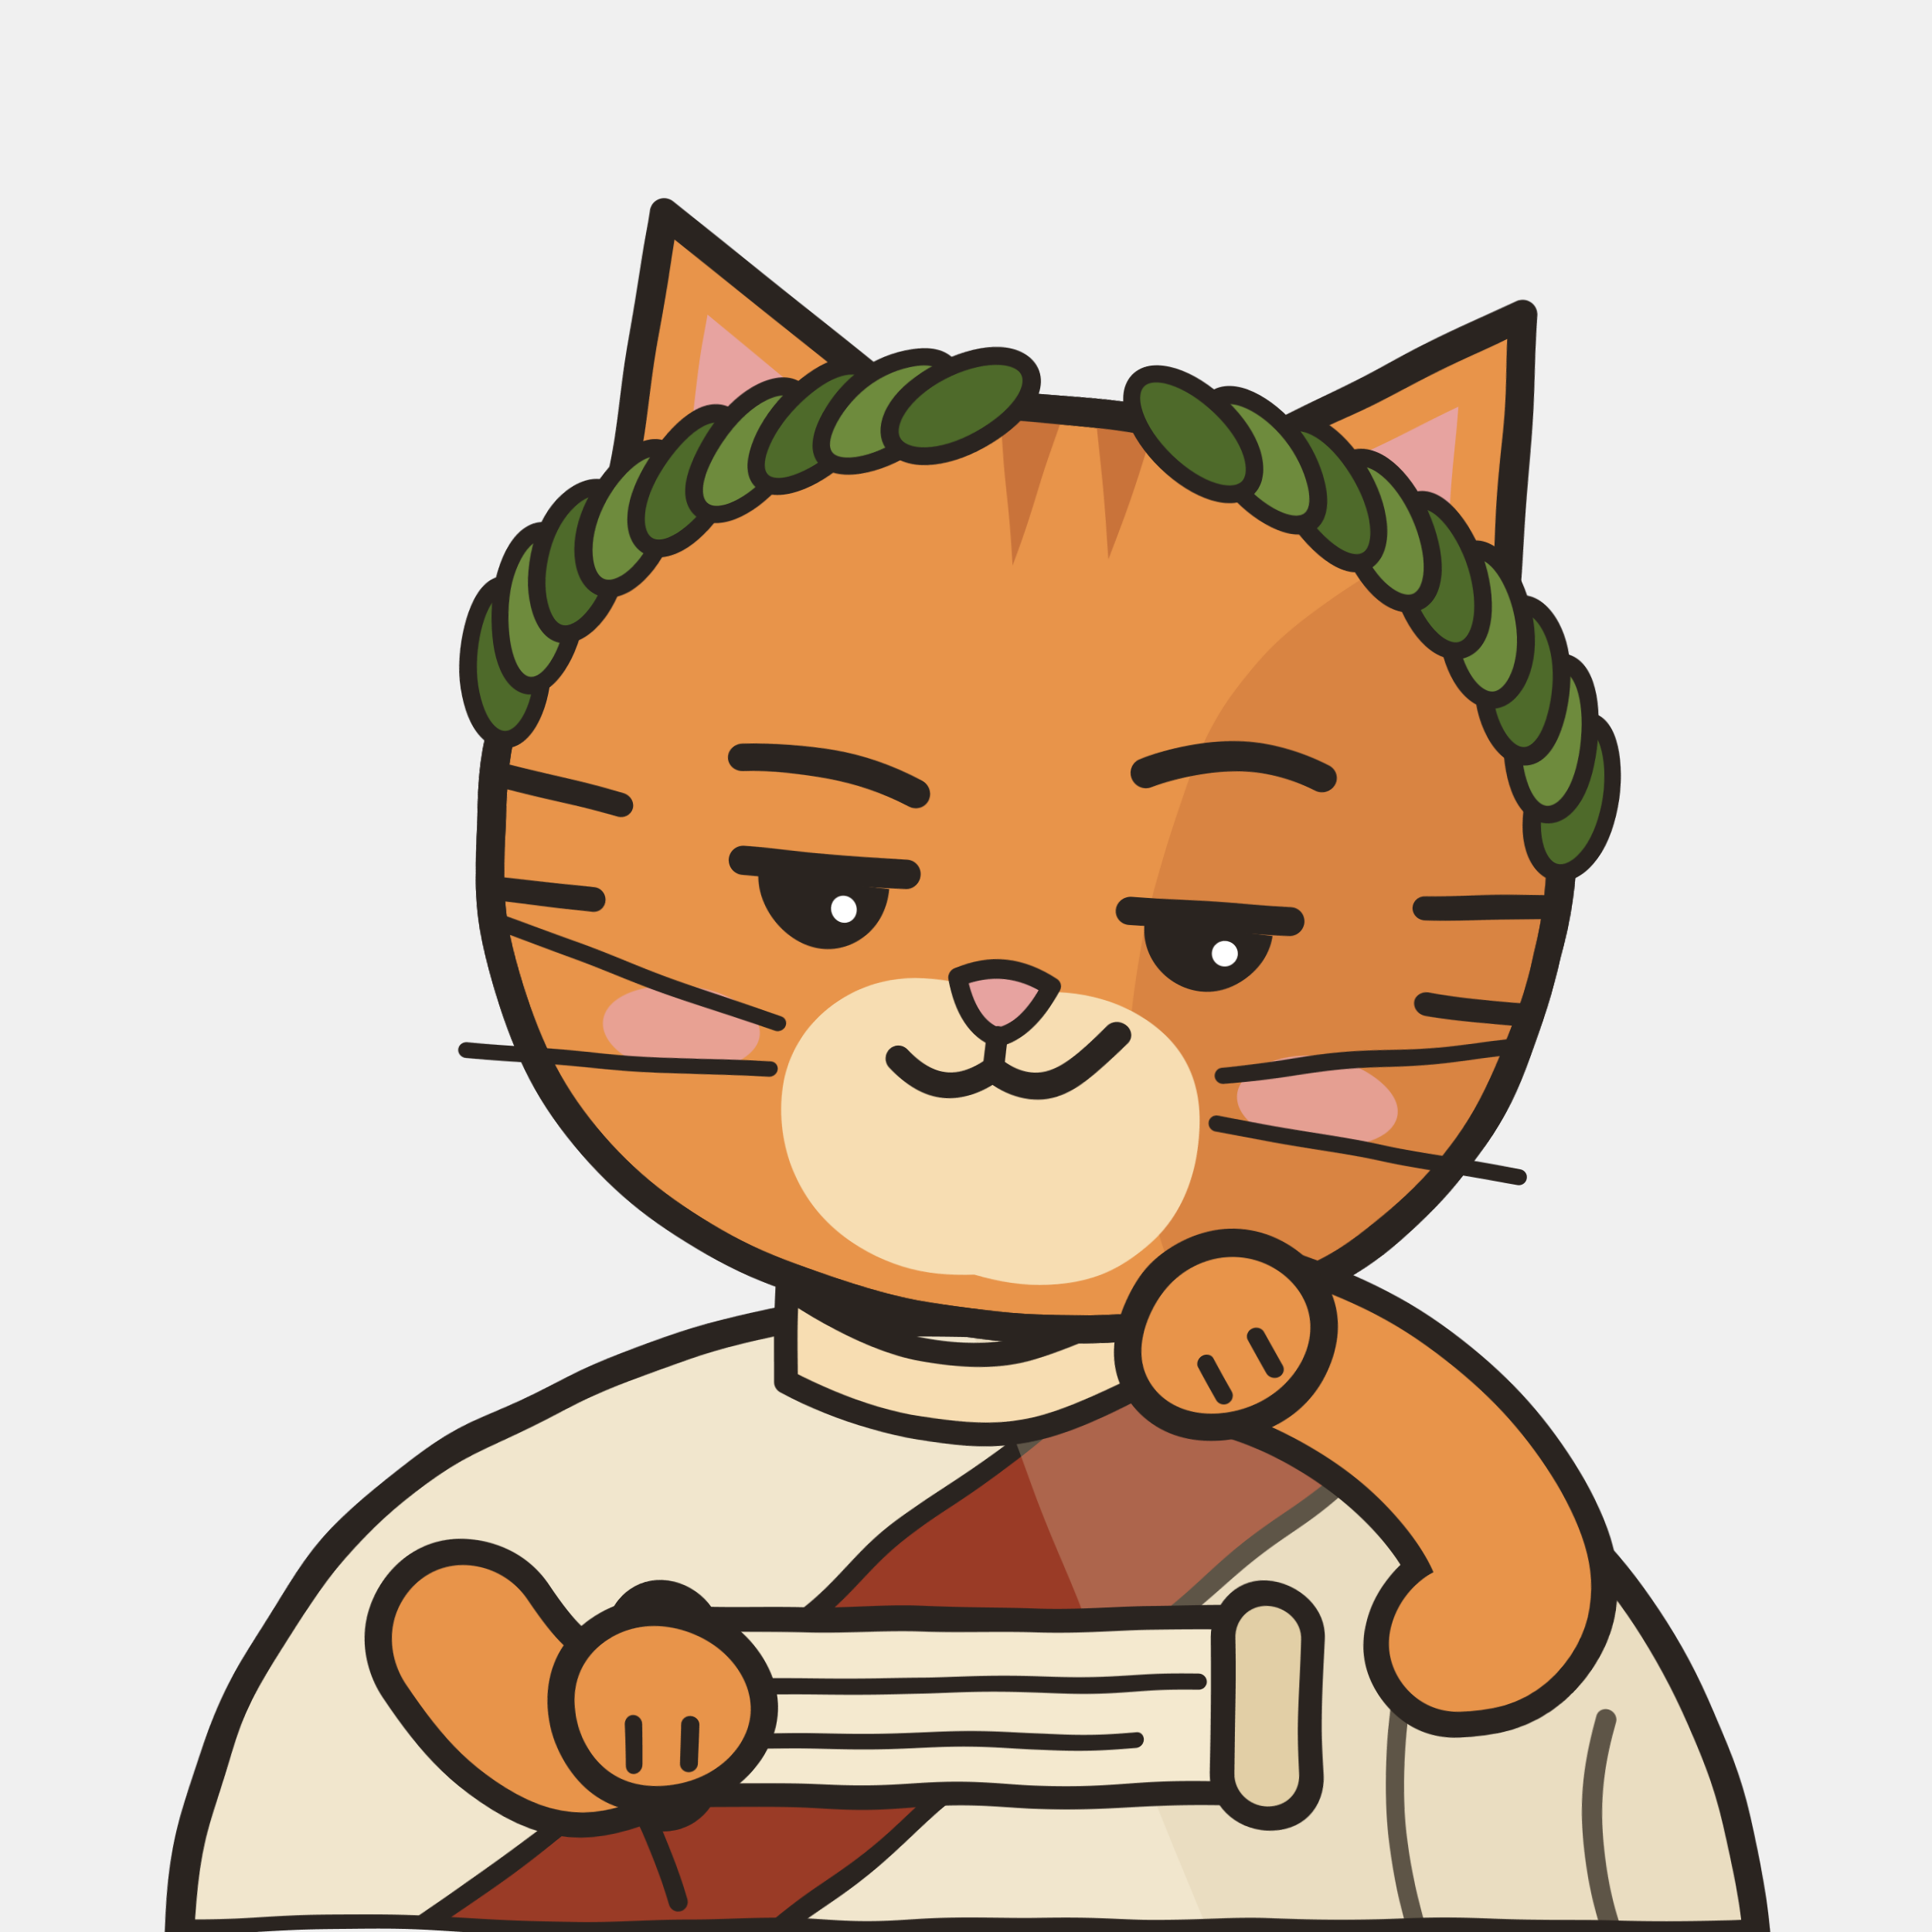
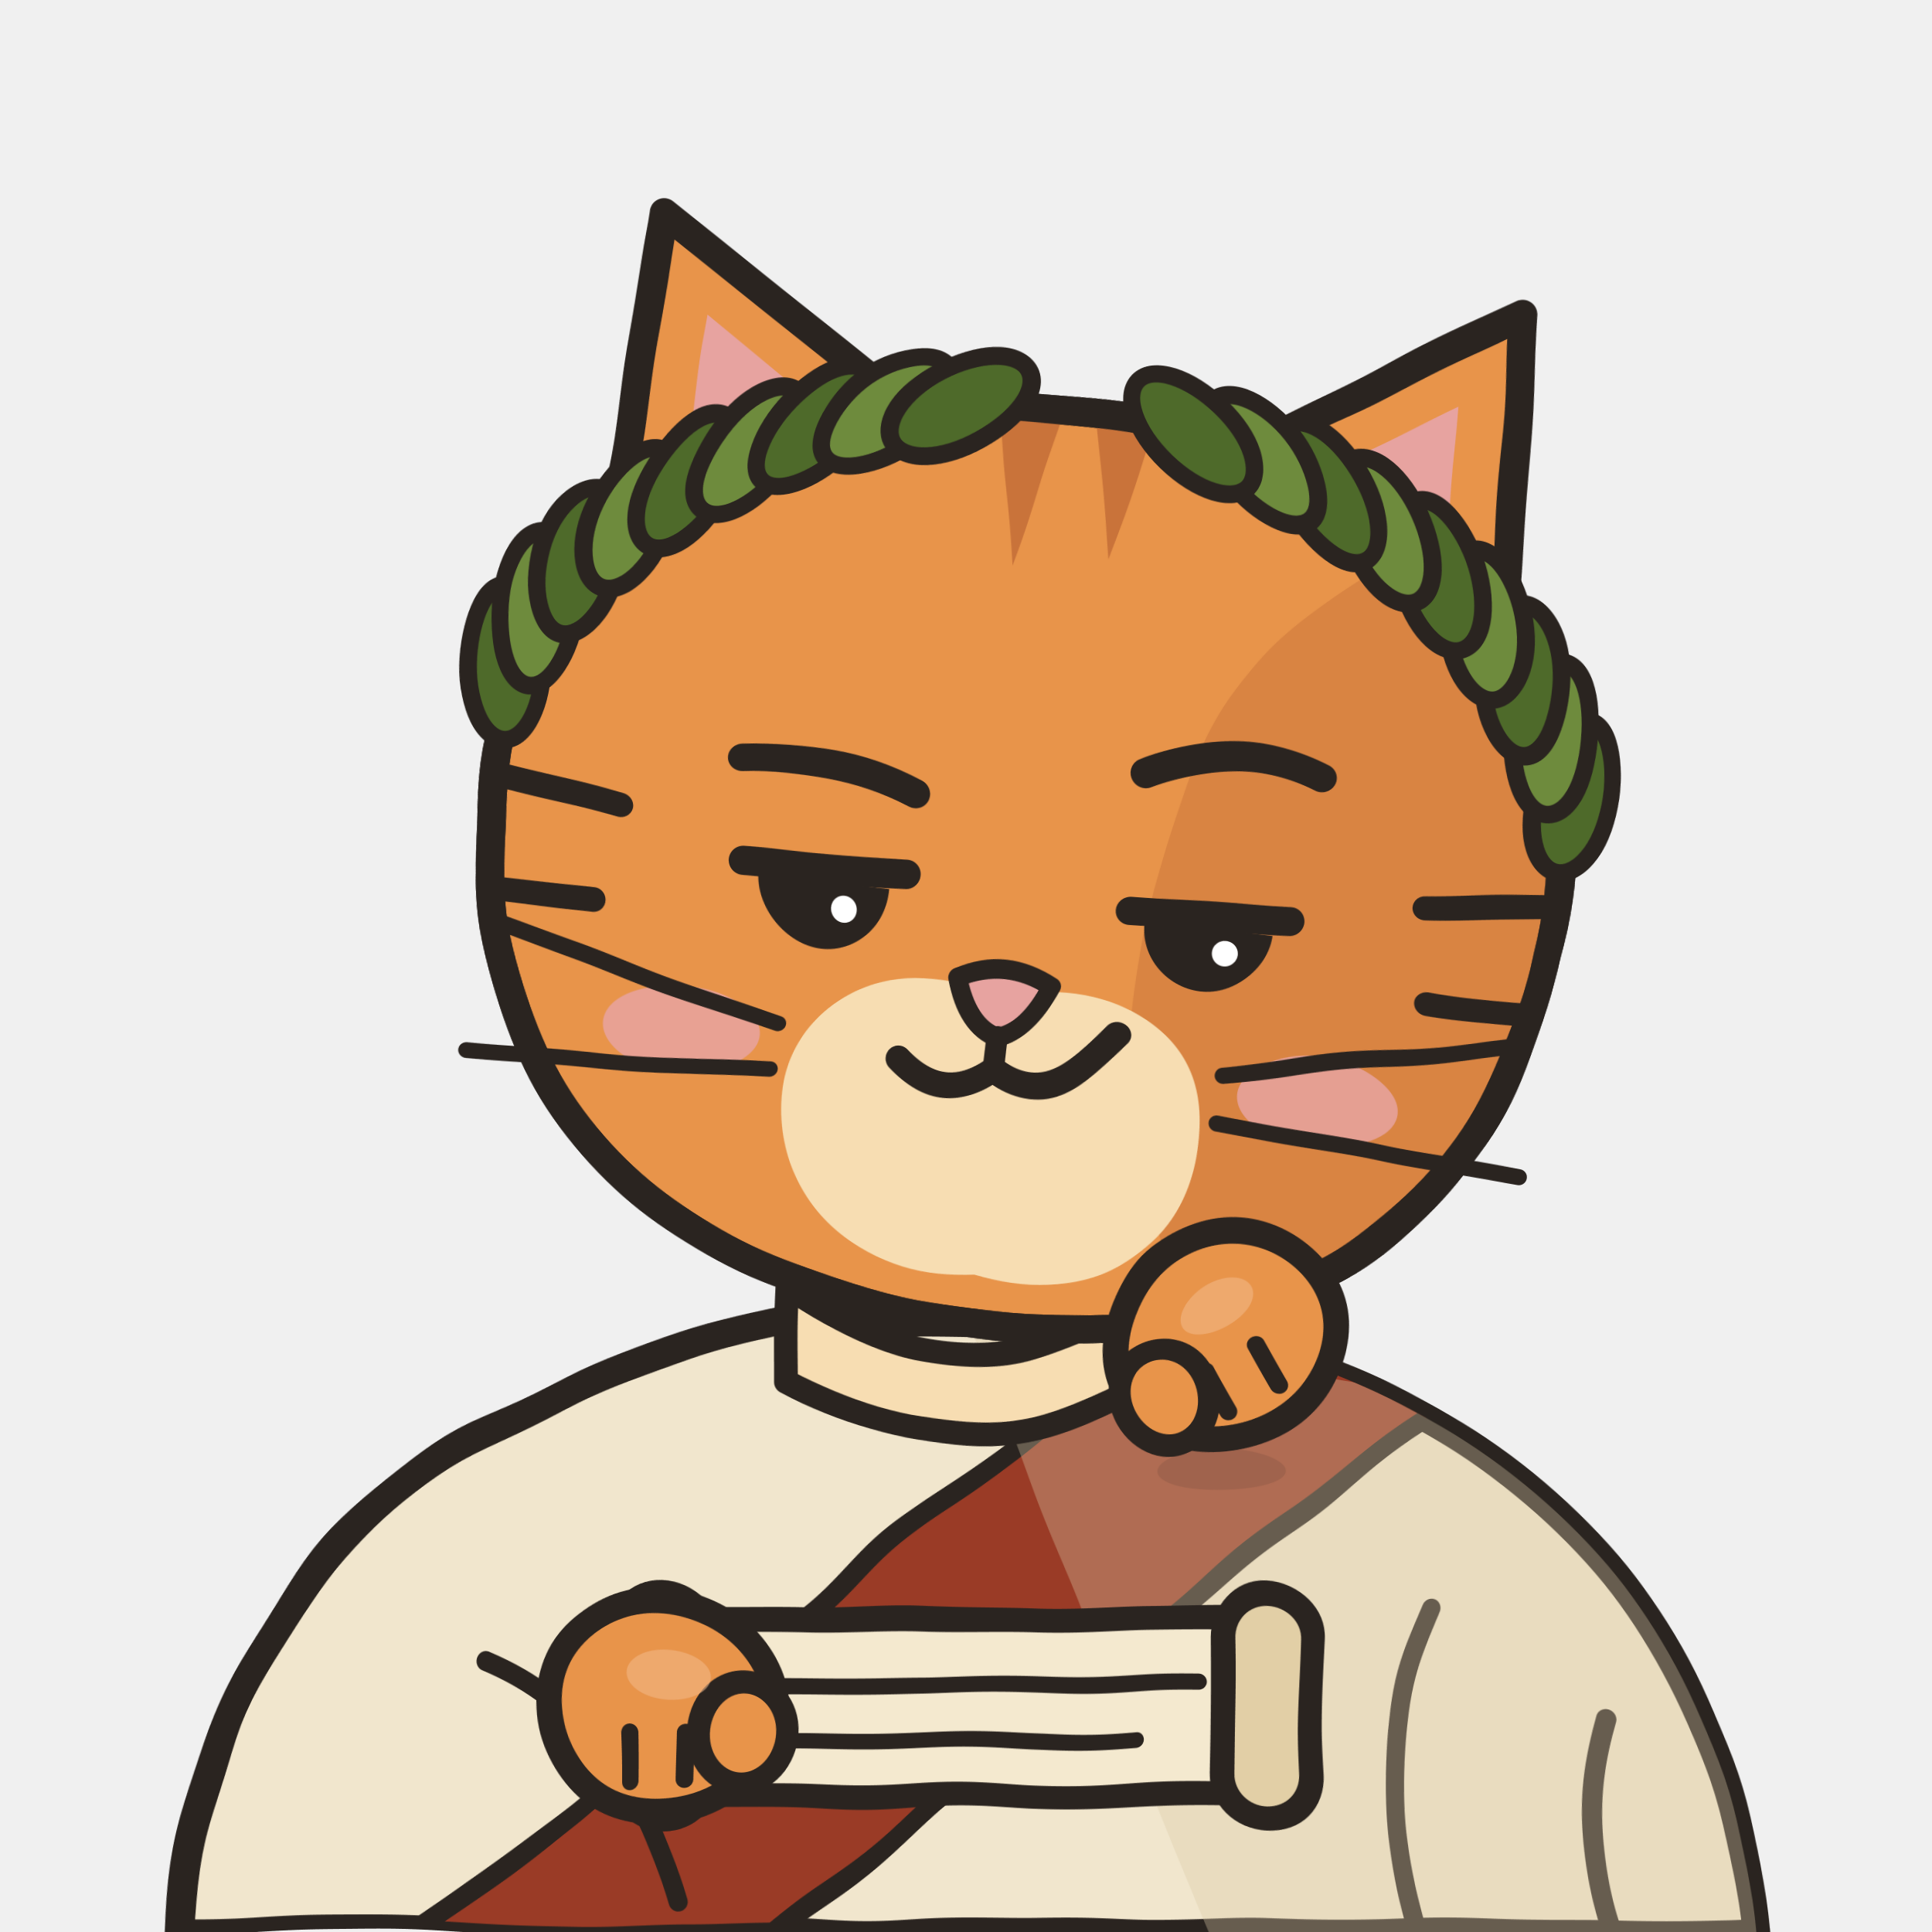
<svg xmlns="http://www.w3.org/2000/svg" viewBox="0 0 240 240" width="240" height="240">
  <defs>
    <filter id="rough" x="-5%" y="-5%" width="110%" height="110%">
      <feTurbulence type="fractalNoise" baseFrequency="0.035" numOctaves="2" seed="7" result="n" />
      <feDisplacementMap in="SourceGraphic" in2="n" scale="2.2" />
    </filter>
    <clipPath id="head">
      <path d="M54,96 C50,56 84,36 120,36 C156,36 190,56 186,96 C184,132 156,150 120,150 C84,150 56,132 54,96 Z" />
    </clipPath>
    <clipPath id="body">
      <path d="M22,240 C26,196 58,170 100,164 L140,164 C182,170 214,196 218,240 Z" />
    </clipPath>
  </defs>
  <g filter="url(#rough)">
-     <path d="M22,240 C26,196 58,170 100,164 L140,164 C182,170 214,196 218,240 Z" fill="#E2CB9C" />
+     <path d="M22,240 C26,196 58,170 100,164 L140,164 C182,170 214,196 218,240 Z" fill="#F1E6CD" stroke="#2A2420" stroke-width="3.6" stroke-linejoin="round" stroke-linecap="round" />
    <g clip-path="url(#body)">
-       <path d="M0,140 L240,140 L240,240 L0,240 Z" fill="#F1E6CD" stroke="#2A2420" stroke-width="2.6" stroke-linejoin="round" stroke-linecap="round" />
      <path d="M150,160 L190,166 L96,240 L52,240 Z" fill="#9A3B26" stroke="#2A2420" stroke-width="2.4" stroke-linejoin="round" stroke-linecap="round" />
      <path d="M60,206 Q78,214 84,236" fill="none" stroke="#2A2420" stroke-width="2.4" stroke-linecap="round" stroke-linejoin="round" />
      <path d="M178,200 Q170,218 176,240" fill="none" stroke="#2A2420" stroke-width="2.4" stroke-linecap="round" stroke-linejoin="round" />
      <path d="M200,214 Q196,228 200,240" fill="none" stroke="#2A2420" stroke-width="2.4" stroke-linecap="round" stroke-linejoin="round" />
-       <path d="M120,164 L220,180 L220,240 L150,240 Z" fill="#D9C9A6" opacity=".3" />
+       <path d="M120,164 L220,180 L220,240 L150,240 Z" fill="#D9C9A6" opacity=".35" />
    </g>
-     <path d="M22,240 C26,196 58,170 100,164 L140,164 C182,170 214,196 218,240 Z" fill="none" stroke="#2A2420" stroke-width="3.6" stroke-linejoin="round" stroke-linecap="round" />
    <path d="M98,160 Q120,176 142,160 L142,172 Q120,184 98,172 Z" fill="#F7DDB2" stroke="#2A2420" stroke-width="3" stroke-linejoin="round" stroke-linecap="round" />
    <g transform="rotate(0 120 212)">
      <rect x="83.0" y="201" width="74" height="22" rx="2" fill="#F4E9CF" stroke="#2A2420" stroke-width="3" stroke-linejoin="round" stroke-linecap="round" />
      <path d="M91.0,209 L149.0,209" fill="none" stroke="#2A2420" stroke-width="2" stroke-linecap="round" stroke-linejoin="round" />
      <path d="M91.0,216 L141.0,216" fill="none" stroke="#2A2420" stroke-width="2" stroke-linecap="round" stroke-linejoin="round" />
      <rect x="77.0" y="198" width="11" height="28" rx="5.5" fill="#E2CFA6" stroke="#2A2420" stroke-width="3" stroke-linejoin="round" stroke-linecap="round" />
      <rect x="152.0" y="198" width="11" height="28" rx="5.5" fill="#E2CFA6" stroke="#2A2420" stroke-width="3" stroke-linejoin="round" stroke-linecap="round" />
    </g>
    <g transform="translate(0 14) rotate(7 120 150)">
      <path d="M64,74 L66,18 L108,44 Z" fill="#E8944A" stroke="#2A2420" stroke-width="3.6" stroke-linejoin="round" stroke-linecap="round" />
      <path d="M72,64 L73,30 L98,46 Z" fill="#E7A3A0" />
      <path d="M176,74 L174,18 L132,44 Z" fill="#E8944A" stroke="#2A2420" stroke-width="3.6" stroke-linejoin="round" stroke-linecap="round" />
      <path d="M168,64 L167,30 L142,46 Z" fill="#E7A3A0" />
      <path d="M54,96 C50,56 84,36 120,36 C156,36 190,56 186,96 C184,132 156,150 120,150 C84,150 56,132 54,96 Z" fill="#E8944A" stroke="#2A2420" stroke-width="3.6" stroke-linejoin="round" stroke-linecap="round" />
      <g clip-path="url(#head)">
        <ellipse cx="170" cy="104" rx="34" ry="56" fill="#C9733A" opacity=".5" />
        <path d="M110,36 L114,56 L118,36 Z M122,36 L126,54 L130,36 Z" fill="#C9733A" />
        <path d="M55,90 L70,92" fill="none" stroke="#2A2420" stroke-width="3" stroke-linecap="round" stroke-linejoin="round" />
        <path d="M55,104 L68,104" fill="none" stroke="#2A2420" stroke-width="3" stroke-linecap="round" stroke-linejoin="round" />
        <path d="M185,90 L170,92" fill="none" stroke="#2A2420" stroke-width="3" stroke-linecap="round" stroke-linejoin="round" />
        <path d="M185,104 L172,104" fill="none" stroke="#2A2420" stroke-width="3" stroke-linecap="round" stroke-linejoin="round" />
      </g>
      <path d="M54,96 C50,56 84,36 120,36 C156,36 190,56 186,96 C184,132 156,150 120,150 C84,150 56,132 54,96 Z" fill="none" stroke="#2A2420" stroke-width="3.6" stroke-linejoin="round" stroke-linecap="round" />
      <path d="M94,124 C94,110 108,106 120,110 C132,106 146,110 146,124 C146,140 132,146 120,144 C108,146 94,140 94,124 Z" fill="#F7DDB2" />
      <ellipse cx="53.4" cy="76.1" rx="9.5" ry="4.8" transform="rotate(263.0 53.4 76.1)" fill="#4E6A2A" stroke="#2A2420" stroke-width="2.2" stroke-linejoin="round" stroke-linecap="round" />
      <ellipse cx="56.8" cy="69.0" rx="9.5" ry="4.8" transform="rotate(270.5 56.8 69.0)" fill="#6E8B3D" stroke="#2A2420" stroke-width="2.2" stroke-linejoin="round" stroke-linecap="round" />
      <ellipse cx="61.3" cy="62.4" rx="9.5" ry="4.8" transform="rotate(278.0 61.3 62.4)" fill="#4E6A2A" stroke="#2A2420" stroke-width="2.2" stroke-linejoin="round" stroke-linecap="round" />
      <ellipse cx="66.8" cy="56.3" rx="9.5" ry="4.8" transform="rotate(285.5 66.8 56.3)" fill="#6E8B3D" stroke="#2A2420" stroke-width="2.2" stroke-linejoin="round" stroke-linecap="round" />
      <ellipse cx="73.2" cy="50.9" rx="9.5" ry="4.8" transform="rotate(293.0 73.2 50.9)" fill="#4E6A2A" stroke="#2A2420" stroke-width="2.2" stroke-linejoin="round" stroke-linecap="round" />
      <ellipse cx="80.4" cy="46.2" rx="9.5" ry="4.8" transform="rotate(300.5 80.4 46.2)" fill="#6E8B3D" stroke="#2A2420" stroke-width="2.2" stroke-linejoin="round" stroke-linecap="round" />
      <ellipse cx="88.2" cy="42.3" rx="9.5" ry="4.8" transform="rotate(308.0 88.2 42.3)" fill="#4E6A2A" stroke="#2A2420" stroke-width="2.2" stroke-linejoin="round" stroke-linecap="round" />
      <ellipse cx="96.6" cy="39.3" rx="9.5" ry="4.8" transform="rotate(315.5 96.6 39.3)" fill="#6E8B3D" stroke="#2A2420" stroke-width="2.2" stroke-linejoin="round" stroke-linecap="round" />
      <ellipse cx="105.4" cy="37.3" rx="9.5" ry="4.8" transform="rotate(323.0 105.4 37.3)" fill="#4E6A2A" stroke="#2A2420" stroke-width="2.2" stroke-linejoin="round" stroke-linecap="round" />
      <ellipse cx="186.6" cy="76.1" rx="9.5" ry="4.8" transform="rotate(457.0 186.6 76.1)" fill="#4E6A2A" stroke="#2A2420" stroke-width="2.2" stroke-linejoin="round" stroke-linecap="round" />
      <ellipse cx="183.2" cy="69.0" rx="9.5" ry="4.8" transform="rotate(449.5 183.2 69.0)" fill="#6E8B3D" stroke="#2A2420" stroke-width="2.2" stroke-linejoin="round" stroke-linecap="round" />
      <ellipse cx="178.7" cy="62.4" rx="9.5" ry="4.8" transform="rotate(442.0 178.7 62.4)" fill="#4E6A2A" stroke="#2A2420" stroke-width="2.2" stroke-linejoin="round" stroke-linecap="round" />
      <ellipse cx="173.2" cy="56.3" rx="9.5" ry="4.8" transform="rotate(434.5 173.2 56.3)" fill="#6E8B3D" stroke="#2A2420" stroke-width="2.2" stroke-linejoin="round" stroke-linecap="round" />
      <ellipse cx="166.8" cy="50.9" rx="9.5" ry="4.8" transform="rotate(427.0 166.8 50.9)" fill="#4E6A2A" stroke="#2A2420" stroke-width="2.2" stroke-linejoin="round" stroke-linecap="round" />
      <ellipse cx="159.6" cy="46.2" rx="9.5" ry="4.8" transform="rotate(419.5 159.6 46.2)" fill="#6E8B3D" stroke="#2A2420" stroke-width="2.2" stroke-linejoin="round" stroke-linecap="round" />
      <ellipse cx="151.8" cy="42.3" rx="9.5" ry="4.8" transform="rotate(412.0 151.8 42.3)" fill="#4E6A2A" stroke="#2A2420" stroke-width="2.2" stroke-linejoin="round" stroke-linecap="round" />
      <ellipse cx="143.4" cy="39.3" rx="9.5" ry="4.8" transform="rotate(404.5 143.4 39.3)" fill="#6E8B3D" stroke="#2A2420" stroke-width="2.2" stroke-linejoin="round" stroke-linecap="round" />
      <ellipse cx="134.6" cy="37.3" rx="9.5" ry="4.8" transform="rotate(397.0 134.6 37.3)" fill="#4E6A2A" stroke="#2A2420" stroke-width="2.2" stroke-linejoin="round" stroke-linecap="round" />
      <path d="M88,98 A8,8 0 0 0 104,98 Z" fill="#2A2420" />
      <path d="M86,97 L106,96" fill="none" stroke="#2A2420" stroke-width="3.6" stroke-linecap="round" stroke-linejoin="round" />
      <circle cx="98.5" cy="101" r="1.6" fill="#fff" />
      <path d="M136,98 A8,8 0 0 0 152,98 Z" fill="#2A2420" />
      <path d="M134,97 L154,96" fill="none" stroke="#2A2420" stroke-width="3.6" stroke-linecap="round" stroke-linejoin="round" />
      <circle cx="146.5" cy="101" r="1.6" fill="#fff" />
      <path d="M84,84 Q95,82 106,86" fill="none" stroke="#2A2420" stroke-width="3.6" stroke-linecap="round" stroke-linejoin="round" />
      <path d="M134,80 Q145,74 156,78" fill="none" stroke="#2A2420" stroke-width="3.6" stroke-linecap="round" stroke-linejoin="round" />
      <ellipse cx="80" cy="118" rx="10" ry="5.5" fill="#E7A3A0" opacity="0.85" />
      <ellipse cx="160" cy="118" rx="10" ry="5.5" fill="#E7A3A0" opacity="0.85" />
      <path d="M114,108 Q120,105 126,108 Q124,114 120,115 Q116,114 114,108 Z" fill="#E7A3A0" stroke="#2A2420" stroke-width="2.4" stroke-linejoin="round" stroke-linecap="round" />
      <path d="M120,115 L120,118" fill="none" stroke="#2A2420" stroke-width="2.8" stroke-linecap="round" stroke-linejoin="round" />
      <path d="M108,119 Q114,124 120,119 Q128,124 135,113" fill="none" stroke="#2A2420" stroke-width="3.2" stroke-linecap="round" stroke-linejoin="round" />
      <path d="M92,116 L56,108" fill="none" stroke="#2A2420" stroke-width="2" stroke-linecap="round" stroke-linejoin="round" />
      <path d="M92,122 L54,124" fill="none" stroke="#2A2420" stroke-width="2" stroke-linecap="round" stroke-linejoin="round" />
      <path d="M148,116 L184,108" fill="none" stroke="#2A2420" stroke-width="2" stroke-linecap="round" stroke-linejoin="round" />
      <path d="M148,122 L186,124" fill="none" stroke="#2A2420" stroke-width="2" stroke-linecap="round" stroke-linejoin="round" />
    </g>
-     <path d="M58,204 C66,216 72,218 82,212" fill="none" stroke="#2A2420" stroke-width="25.0" stroke-linecap="round" />
-     <path d="M58,204 C66,216 72,218 82,212" fill="none" stroke="#E8944A" stroke-width="18.5" stroke-linecap="round" />
    <g transform="rotate(0 82 212)">
-       <ellipse cx="82" cy="212" rx="12.5" ry="11.5" fill="#E8944A" stroke="#2A2420" stroke-width="3.4" stroke-linejoin="round" stroke-linecap="round" />
-       <path d="M78.5,214 L78.5,219" fill="none" stroke="#2A2420" stroke-width="2.2" stroke-linecap="round" stroke-linejoin="round" />
-       <path d="M85.5,214 L85.5,219" fill="none" stroke="#2A2420" stroke-width="2.2" stroke-linecap="round" stroke-linejoin="round" />
+       <ellipse cx="82" cy="212" rx="14" ry="13" fill="#E8944A" stroke="#2A2420" stroke-width="3.2" stroke-linejoin="round" stroke-linecap="round" />
+       <ellipse cx="92" cy="215" rx="5.5" ry="6.5" fill="#E8944A" stroke="#2A2420" stroke-width="2.8" stroke-linejoin="round" stroke-linecap="round" />
+       <path d="M78,215 L78,221" fill="none" stroke="#2A2420" stroke-width="2.2" stroke-linecap="round" stroke-linejoin="round" />
+       <path d="M85,215 L85,221" fill="none" stroke="#2A2420" stroke-width="2.2" stroke-linecap="round" stroke-linejoin="round" />
+       <ellipse cx="83" cy="208" rx="5" ry="3" fill="#F3B98A" opacity=".55" />
    </g>
-     <path d="M182,204 C198,204 182,172 152,166" fill="none" stroke="#2A2420" stroke-width="25.0" stroke-linecap="round" />
-     <path d="M182,204 C198,204 182,172 152,166" fill="none" stroke="#E8944A" stroke-width="18.5" stroke-linecap="round" />
+     <ellipse cx="152" cy="183" rx="8" ry="2.6" fill="#2A2420" opacity=".12" />
    <g transform="rotate(-30 152 166)">
-       <ellipse cx="152" cy="166" rx="12.5" ry="11.5" fill="#E8944A" stroke="#2A2420" stroke-width="3.4" stroke-linejoin="round" stroke-linecap="round" />
-       <path d="M148.5,168 L148.5,173" fill="none" stroke="#2A2420" stroke-width="2.2" stroke-linecap="round" stroke-linejoin="round" />
-       <path d="M155.5,168 L155.5,173" fill="none" stroke="#2A2420" stroke-width="2.2" stroke-linecap="round" stroke-linejoin="round" />
+       <ellipse cx="152" cy="166" rx="14" ry="13" fill="#E8944A" stroke="#2A2420" stroke-width="3.2" stroke-linejoin="round" stroke-linecap="round" />
+       <ellipse cx="142" cy="169" rx="5.5" ry="6.5" fill="#E8944A" stroke="#2A2420" stroke-width="2.8" stroke-linejoin="round" stroke-linecap="round" />
+       <path d="M148,169 L148,175" fill="none" stroke="#2A2420" stroke-width="2.2" stroke-linecap="round" stroke-linejoin="round" />
+       <path d="M155,169 L155,175" fill="none" stroke="#2A2420" stroke-width="2.2" stroke-linecap="round" stroke-linejoin="round" />
+       <ellipse cx="153" cy="162" rx="5" ry="3" fill="#F3B98A" opacity=".55" />
    </g>
  </g>
</svg>
